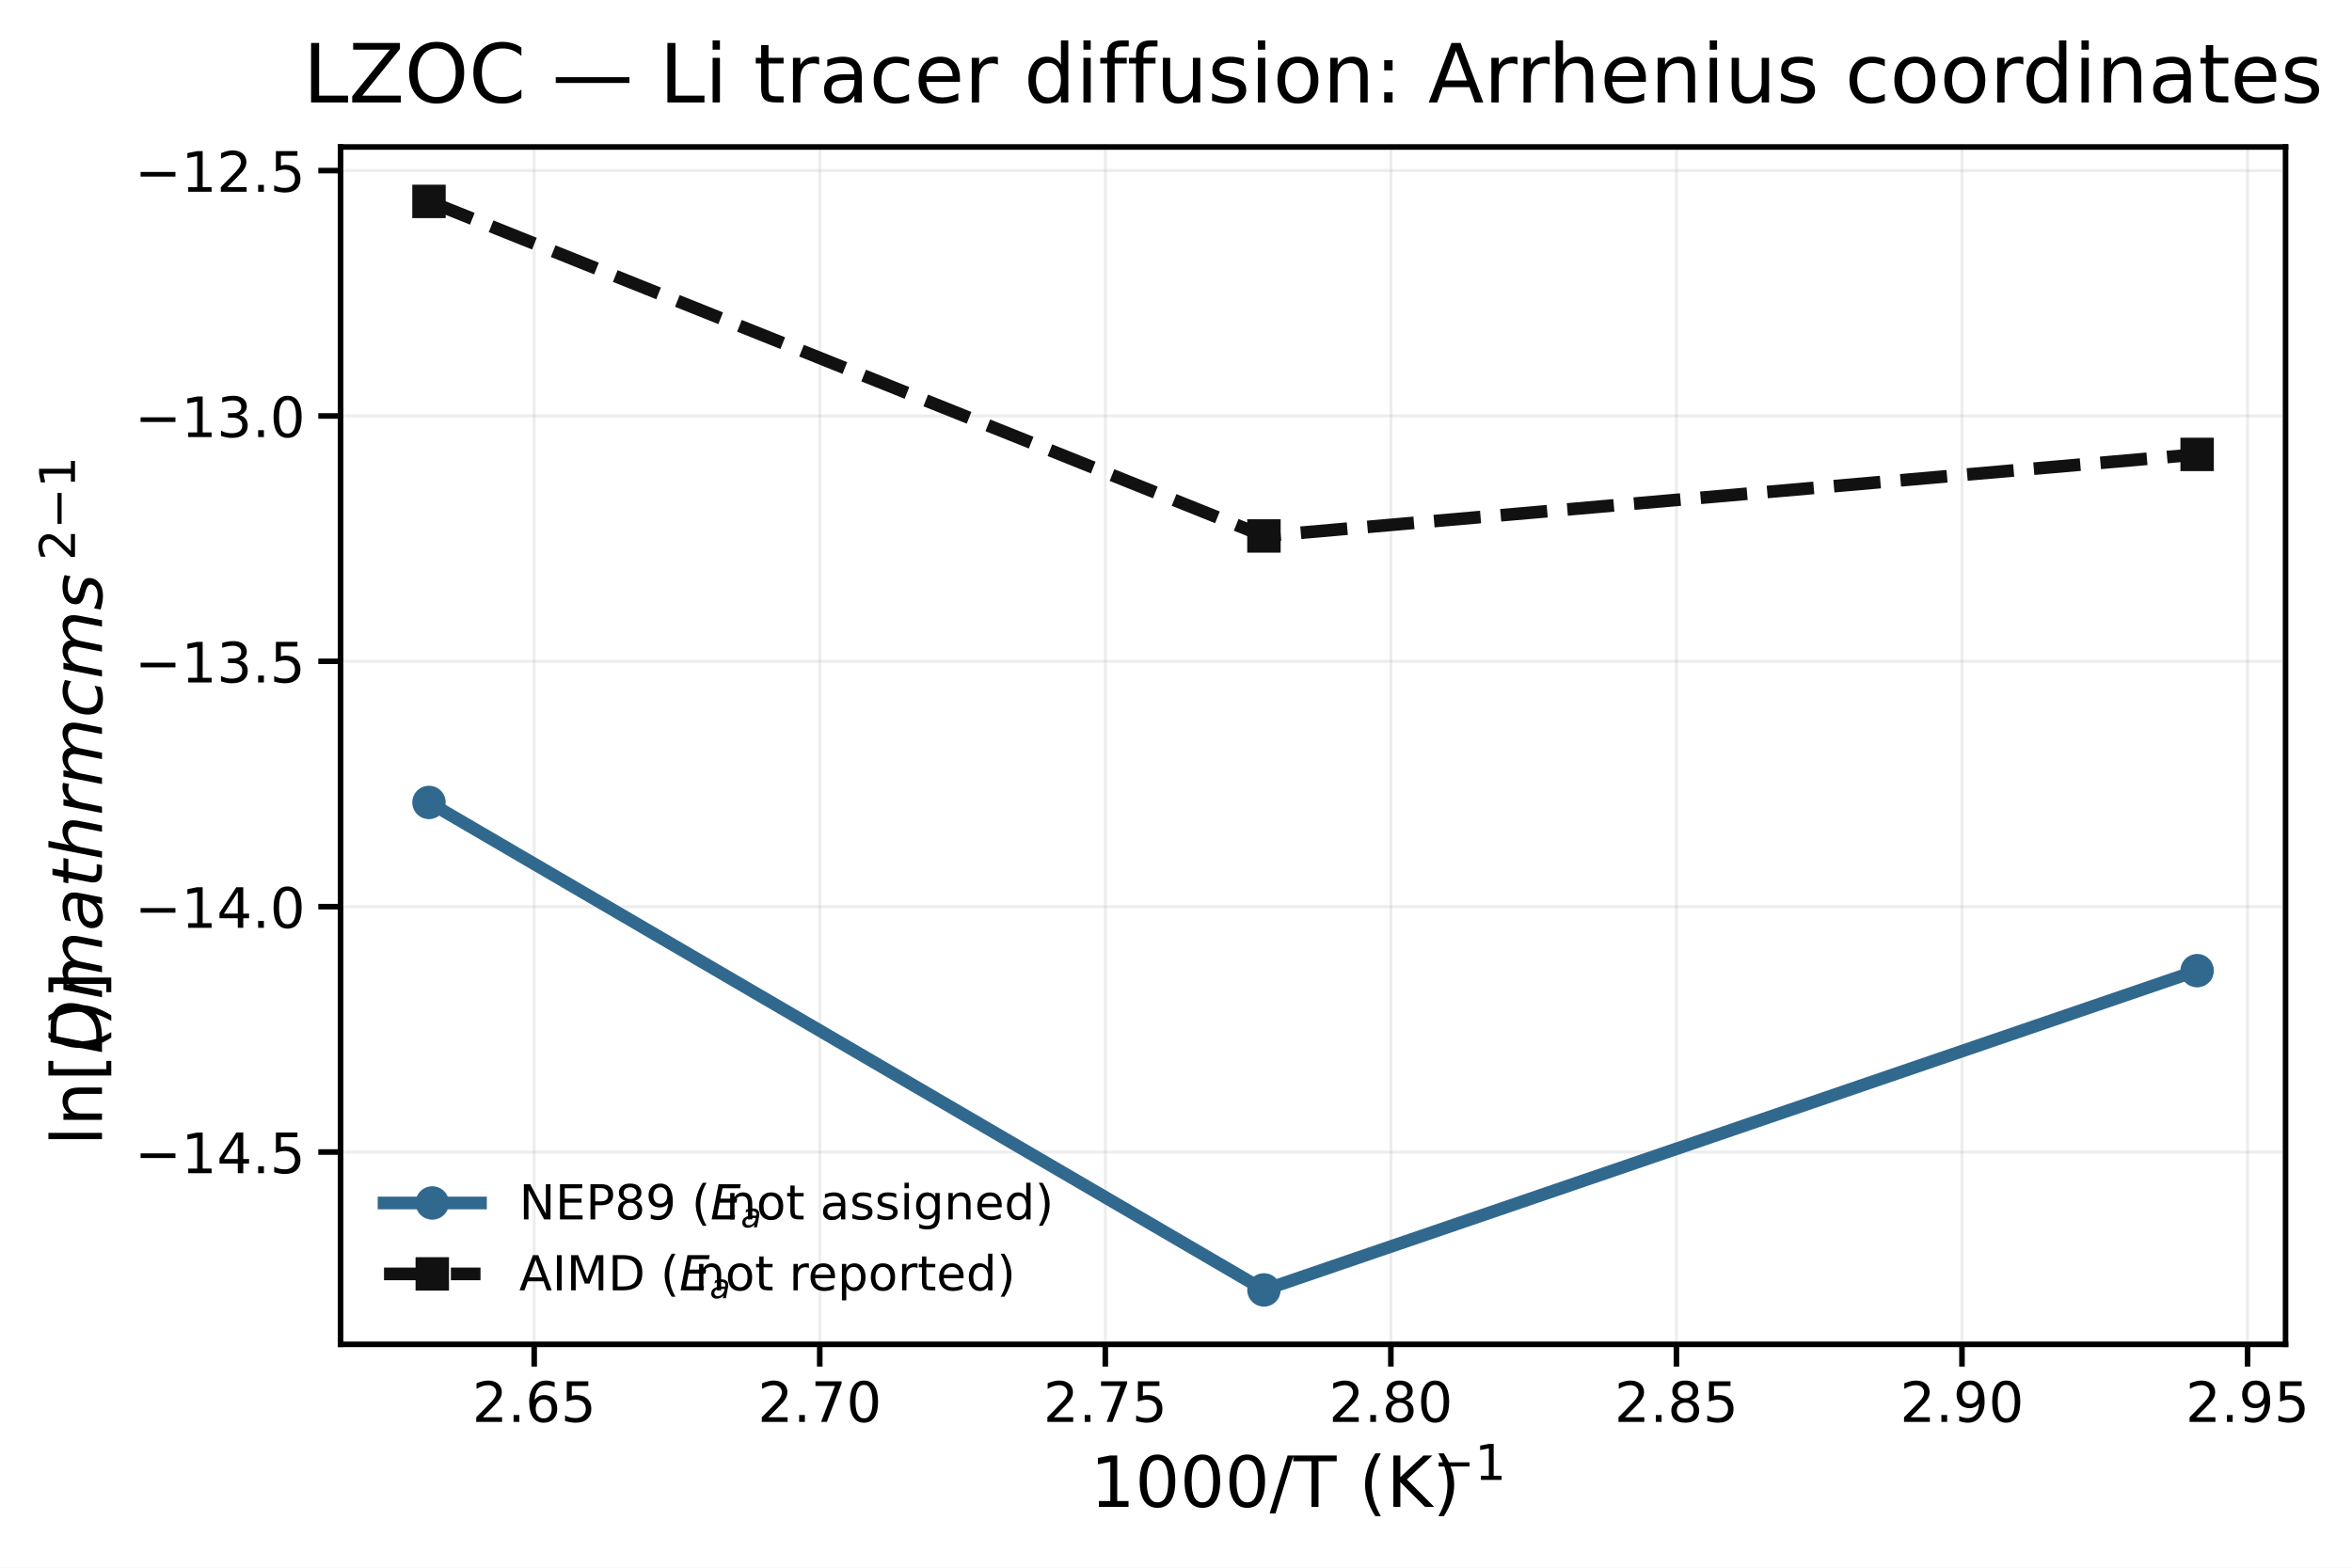
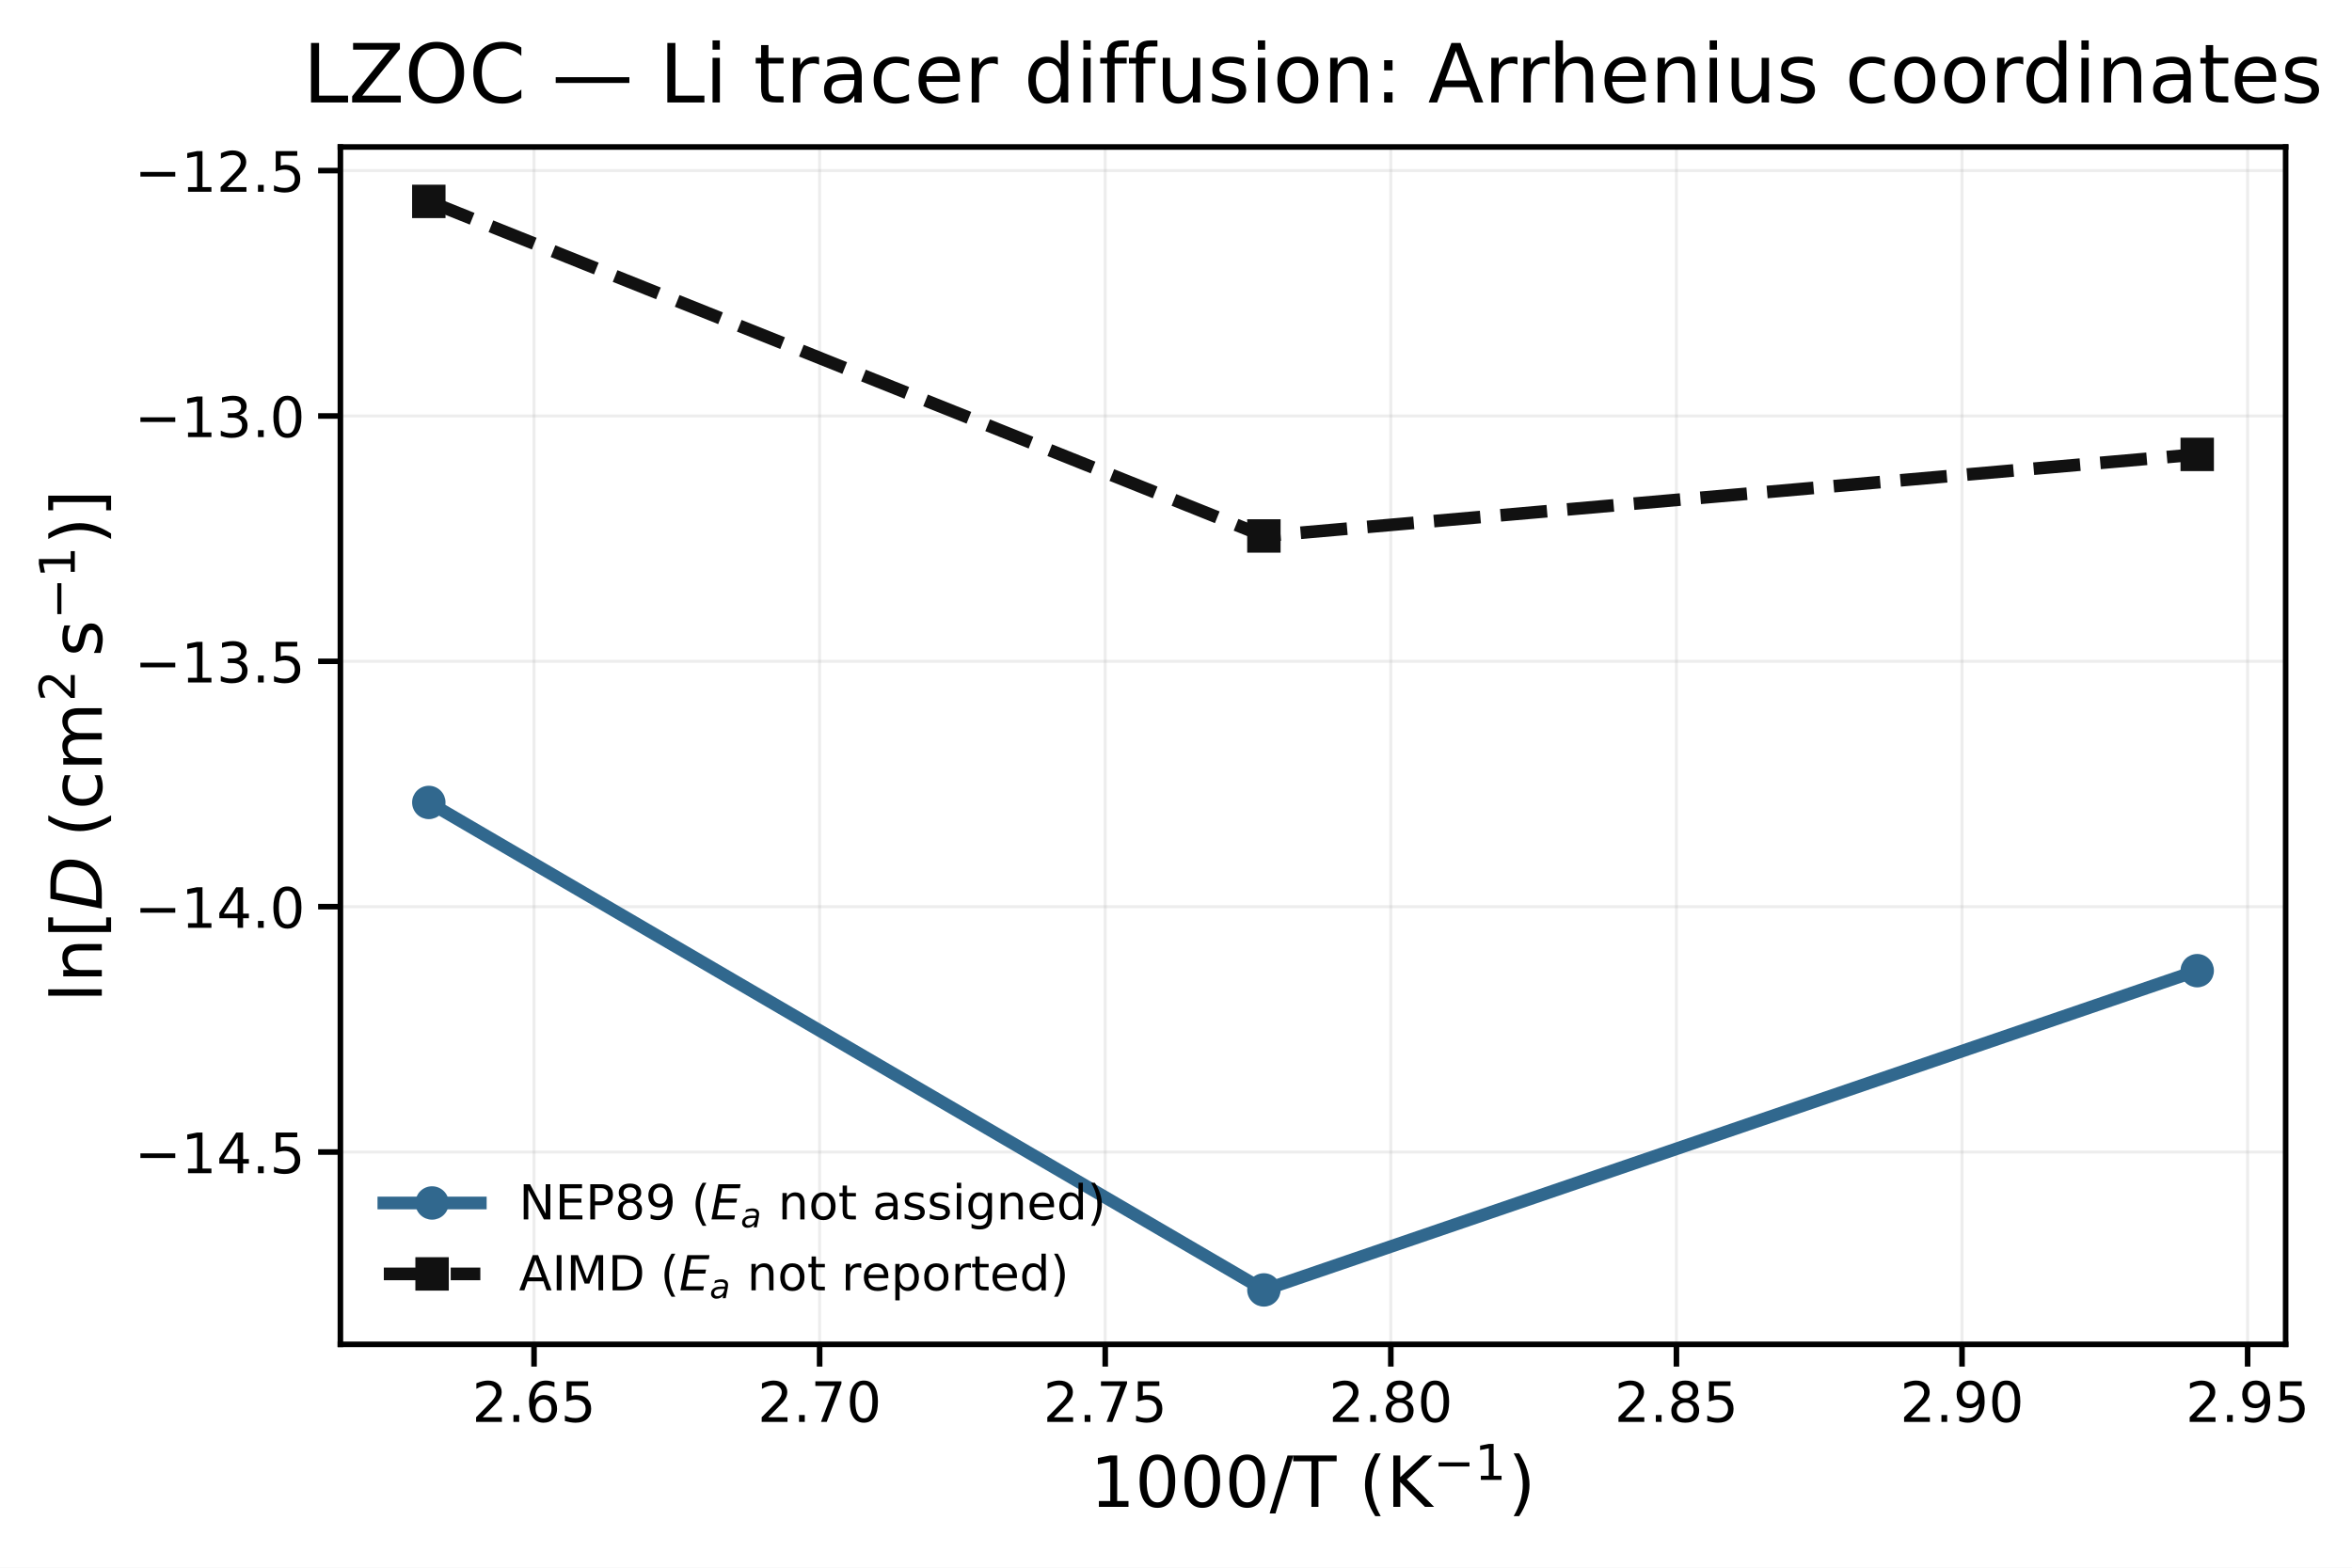
<svg xmlns="http://www.w3.org/2000/svg" xmlns:xlink="http://www.w3.org/1999/xlink" width="633.6pt" height="422.402pt" viewBox="0 0 633.6 422.402" version="1.1">
  <defs>
    <style type="text/css">*{stroke-linejoin: round; stroke-linecap: butt}</style>
  </defs>
  <g id="figure_1">
    <g id="patch_1">
      <path d="M 0 422.402 L 633.6 422.402 L 633.6 0 L 0 0 z " style="fill: #ffffff" />
    </g>
    <g id="axes_1">
      <g id="patch_2">
-         <path d="M 91.748 362.222 L 615.698 362.222 L 615.698 39.6 L 91.748 39.6 z " style="fill: #ffffff" />
+         <path d="M 91.698 362.222 L 615.723 362.222 L 615.723 39.6 L 91.698 39.6 z " style="fill: #ffffff" />
      </g>
      <g id="matplotlib.axis_1">
        <g id="xtick_1">
          <g id="line2d_1">
-             <path d="M 143.904 362.222 L 143.904 39.6 " clip-path="url(#p044f02139d)" style="fill: none; stroke: #b0b0b0; stroke-opacity: 0.23; stroke-width: 0.8; stroke-linecap: square" />
+             <path d="M 143.862 362.222 L 143.862 39.6 " clip-path="url(#pf1eef48104)" style="fill: none; stroke: #b0b0b0; stroke-opacity: 0.23; stroke-width: 0.8; stroke-linecap: square" />
          </g>
          <g id="line2d_2">
            <defs>
-               <path id="m28014210fa" d="M 0 0 L 0 6 " style="stroke: #000000; stroke-width: 1.5" />
+               <path id="m1993807a36" d="M 0 0 L 0 6 " style="stroke: #000000; stroke-width: 1.5" />
            </defs>
            <g>
-               <use xlink:href="#m28014210fa" x="143.904" y="362.222" style="stroke: #000000; stroke-width: 1.5" />
+               <use xlink:href="#m1993807a36" x="143.862" y="362.222" style="stroke: #000000; stroke-width: 1.5" />
            </g>
          </g>
          <g id="text_1">
-             <text style="font: 15px 'DejaVu Sans'; text-anchor: middle" x="143.904" y="383.12" transform="rotate(-0 143.9044 383.1201)">2.65</text>
+             <text style="font-size: 15px; font-family: 'DejaVu Sans'; text-anchor: middle" x="143.862" y="383.12" transform="rotate(-0 143.8618 383.1201)">2.65</text>
          </g>
        </g>
        <g id="xtick_2">
          <g id="line2d_3">
-             <path d="M 220.83 362.222 L 220.83 39.6 " clip-path="url(#p044f02139d)" style="fill: none; stroke: #b0b0b0; stroke-opacity: 0.23; stroke-width: 0.8; stroke-linecap: square" />
+             <path d="M 220.798 362.222 L 220.798 39.6 " clip-path="url(#pf1eef48104)" style="fill: none; stroke: #b0b0b0; stroke-opacity: 0.23; stroke-width: 0.8; stroke-linecap: square" />
          </g>
          <g id="line2d_4">
            <g>
-               <use xlink:href="#m28014210fa" x="220.83" y="362.222" style="stroke: #000000; stroke-width: 1.5" />
+               <use xlink:href="#m1993807a36" x="220.798" y="362.222" style="stroke: #000000; stroke-width: 1.5" />
            </g>
          </g>
          <g id="text_2">
-             <text style="font: 15px 'DejaVu Sans'; text-anchor: middle" x="220.83" y="383.12" transform="rotate(-0 220.8298 383.1201)">2.70</text>
+             <text style="font-size: 15px; font-family: 'DejaVu Sans'; text-anchor: middle" x="220.798" y="383.12" transform="rotate(-0 220.7982 383.1201)">2.70</text>
          </g>
        </g>
        <g id="xtick_3">
          <g id="line2d_5">
-             <path d="M 297.755 362.222 L 297.755 39.6 " clip-path="url(#p044f02139d)" style="fill: none; stroke: #b0b0b0; stroke-opacity: 0.23; stroke-width: 0.8; stroke-linecap: square" />
+             <path d="M 297.735 362.222 L 297.735 39.6 " clip-path="url(#pf1eef48104)" style="fill: none; stroke: #b0b0b0; stroke-opacity: 0.23; stroke-width: 0.8; stroke-linecap: square" />
          </g>
          <g id="line2d_6">
            <g>
-               <use xlink:href="#m28014210fa" x="297.755" y="362.222" style="stroke: #000000; stroke-width: 1.5" />
+               <use xlink:href="#m1993807a36" x="297.735" y="362.222" style="stroke: #000000; stroke-width: 1.5" />
            </g>
          </g>
          <g id="text_3">
-             <text style="font: 15px 'DejaVu Sans'; text-anchor: middle" x="297.755" y="383.12" transform="rotate(-0 297.7552 383.1201)">2.75</text>
+             <text style="font-size: 15px; font-family: 'DejaVu Sans'; text-anchor: middle" x="297.735" y="383.12" transform="rotate(-0 297.7346 383.1201)">2.75</text>
          </g>
        </g>
        <g id="xtick_4">
          <g id="line2d_7">
-             <path d="M 374.681 362.222 L 374.681 39.6 " clip-path="url(#p044f02139d)" style="fill: none; stroke: #b0b0b0; stroke-opacity: 0.23; stroke-width: 0.8; stroke-linecap: square" />
+             <path d="M 374.671 362.222 L 374.671 39.6 " clip-path="url(#pf1eef48104)" style="fill: none; stroke: #b0b0b0; stroke-opacity: 0.23; stroke-width: 0.8; stroke-linecap: square" />
          </g>
          <g id="line2d_8">
            <g>
-               <use xlink:href="#m28014210fa" x="374.681" y="362.222" style="stroke: #000000; stroke-width: 1.5" />
+               <use xlink:href="#m1993807a36" x="374.671" y="362.222" style="stroke: #000000; stroke-width: 1.5" />
            </g>
          </g>
          <g id="text_4">
-             <text style="font: 15px 'DejaVu Sans'; text-anchor: middle" x="374.681" y="383.12" transform="rotate(-0 374.6806 383.1201)">2.80</text>
+             <text style="font-size: 15px; font-family: 'DejaVu Sans'; text-anchor: middle" x="374.671" y="383.12" transform="rotate(-0 374.6711 383.1201)">2.80</text>
          </g>
        </g>
        <g id="xtick_5">
          <g id="line2d_9">
-             <path d="M 451.606 362.222 L 451.606 39.6 " clip-path="url(#p044f02139d)" style="fill: none; stroke: #b0b0b0; stroke-opacity: 0.23; stroke-width: 0.8; stroke-linecap: square" />
+             <path d="M 451.607 362.222 L 451.607 39.6 " clip-path="url(#pf1eef48104)" style="fill: none; stroke: #b0b0b0; stroke-opacity: 0.23; stroke-width: 0.8; stroke-linecap: square" />
          </g>
          <g id="line2d_10">
            <g>
-               <use xlink:href="#m28014210fa" x="451.606" y="362.222" style="stroke: #000000; stroke-width: 1.5" />
+               <use xlink:href="#m1993807a36" x="451.607" y="362.222" style="stroke: #000000; stroke-width: 1.5" />
            </g>
          </g>
          <g id="text_5">
-             <text style="font: 15px 'DejaVu Sans'; text-anchor: middle" x="451.606" y="383.12" transform="rotate(-0 451.606 383.1201)">2.85</text>
+             <text style="font-size: 15px; font-family: 'DejaVu Sans'; text-anchor: middle" x="451.607" y="383.12" transform="rotate(-0 451.6075 383.1201)">2.85</text>
          </g>
        </g>
        <g id="xtick_6">
          <g id="line2d_11">
-             <path d="M 528.531 362.222 L 528.531 39.6 " clip-path="url(#p044f02139d)" style="fill: none; stroke: #b0b0b0; stroke-opacity: 0.23; stroke-width: 0.8; stroke-linecap: square" />
+             <path d="M 528.544 362.222 L 528.544 39.6 " clip-path="url(#pf1eef48104)" style="fill: none; stroke: #b0b0b0; stroke-opacity: 0.23; stroke-width: 0.8; stroke-linecap: square" />
          </g>
          <g id="line2d_12">
            <g>
-               <use xlink:href="#m28014210fa" x="528.531" y="362.222" style="stroke: #000000; stroke-width: 1.5" />
+               <use xlink:href="#m1993807a36" x="528.544" y="362.222" style="stroke: #000000; stroke-width: 1.5" />
            </g>
          </g>
          <g id="text_6">
-             <text style="font: 15px 'DejaVu Sans'; text-anchor: middle" x="528.531" y="383.12" transform="rotate(-0 528.5314 383.1201)">2.90</text>
+             <text style="font-size: 15px; font-family: 'DejaVu Sans'; text-anchor: middle" x="528.544" y="383.12" transform="rotate(-0 528.5439 383.1201)">2.90</text>
          </g>
        </g>
        <g id="xtick_7">
          <g id="line2d_13">
-             <path d="M 605.457 362.222 L 605.457 39.6 " clip-path="url(#p044f02139d)" style="fill: none; stroke: #b0b0b0; stroke-opacity: 0.23; stroke-width: 0.8; stroke-linecap: square" />
+             <path d="M 605.48 362.222 L 605.48 39.6 " clip-path="url(#pf1eef48104)" style="fill: none; stroke: #b0b0b0; stroke-opacity: 0.23; stroke-width: 0.8; stroke-linecap: square" />
          </g>
          <g id="line2d_14">
            <g>
-               <use xlink:href="#m28014210fa" x="605.457" y="362.222" style="stroke: #000000; stroke-width: 1.5" />
+               <use xlink:href="#m1993807a36" x="605.48" y="362.222" style="stroke: #000000; stroke-width: 1.5" />
            </g>
          </g>
          <g id="text_7">
-             <text style="font: 15px 'DejaVu Sans'; text-anchor: middle" x="605.457" y="383.12" transform="rotate(-0 605.4568 383.1201)">2.95</text>
+             <text style="font-size: 15px; font-family: 'DejaVu Sans'; text-anchor: middle" x="605.48" y="383.12" transform="rotate(-0 605.4803 383.1201)">2.95</text>
          </g>
        </g>
        <g id="text_8">
-           <g transform="translate(293.6825 406.0482)">
+           <g transform="translate(293.6701 406.0482)">
            <text>
-               <tspan style="font: 19px 'DejaVu Sans'" x="0 12.088 24.177 36.265 48.354 54.755 66.361 72.4 79.813 112.58" y="-0.036">1000/T (K)</tspan>
-               <tspan style="font: 13.3px 'DejaVu Sans'" x="92.454 103.598" y="-7.309">−1</tspan>
+               <tspan x="0" y="-0.036" style="font-size: 19px; font-family: 'DejaVu Sans'">1</tspan>
+               <tspan x="12.088" y="-0.036" style="font-size: 19px; font-family: 'DejaVu Sans'">0</tspan>
+               <tspan x="24.177" y="-0.036" style="font-size: 19px; font-family: 'DejaVu Sans'">0</tspan>
+               <tspan x="36.265" y="-0.036" style="font-size: 19px; font-family: 'DejaVu Sans'">0</tspan>
+               <tspan x="48.354" y="-0.036" style="font-size: 19px; font-family: 'DejaVu Sans'">/</tspan>
+               <tspan x="54.755" y="-0.036" style="font-size: 19px; font-family: 'DejaVu Sans'">T</tspan>
+               <tspan x="66.361" y="-0.036" style="font-size: 19px; font-family: 'DejaVu Sans'"> </tspan>
+               <tspan x="72.4" y="-0.036" style="font-size: 19px; font-family: 'DejaVu Sans'">(</tspan>
+               <tspan x="79.813" y="-0.036" style="font-size: 19px; font-family: 'DejaVu Sans'">K</tspan>
+               <tspan x="112.58" y="-0.036" style="font-size: 19px; font-family: 'DejaVu Sans'">)</tspan>
+               <tspan x="92.454" y="-7.309" style="font-size: 13.3px; font-family: 'DejaVu Sans'">−</tspan>
+               <tspan x="103.598" y="-7.309" style="font-size: 13.3px; font-family: 'DejaVu Sans'">1</tspan>
            </text>
          </g>
        </g>
      </g>
      <g id="matplotlib.axis_2">
        <g id="ytick_1">
          <g id="line2d_15">
-             <path d="M 91.748 310.405 L 615.698 310.405 " clip-path="url(#p044f02139d)" style="fill: none; stroke: #b0b0b0; stroke-opacity: 0.23; stroke-width: 0.8; stroke-linecap: square" />
+             <path d="M 91.698 310.405 L 615.723 310.405 " clip-path="url(#pf1eef48104)" style="fill: none; stroke: #b0b0b0; stroke-opacity: 0.23; stroke-width: 0.8; stroke-linecap: square" />
          </g>
          <g id="line2d_16">
            <defs>
-               <path id="m80b3c95f38" d="M 0 0 L -6 0 " style="stroke: #000000; stroke-width: 1.5" />
+               <path id="md66934741f" d="M 0 0 L -6 0 " style="stroke: #000000; stroke-width: 1.5" />
            </defs>
            <g>
-               <use xlink:href="#m80b3c95f38" x="91.748" y="310.405" style="stroke: #000000; stroke-width: 1.5" />
+               <use xlink:href="#md66934741f" x="91.698" y="310.405" style="stroke: #000000; stroke-width: 1.5" />
            </g>
          </g>
          <g id="text_9">
-             <text style="font: 15px 'DejaVu Sans'; text-anchor: end" x="82.248" y="316.104" transform="rotate(-0 82.2475 316.1035)">−14.5</text>
+             <text style="font-size: 15px; font-family: 'DejaVu Sans'; text-anchor: end" x="82.198" y="316.104" transform="rotate(-0 82.1975 316.1035)">−14.5</text>
          </g>
        </g>
        <g id="ytick_2">
          <g id="line2d_17">
-             <path d="M 91.748 244.296 L 615.698 244.296 " clip-path="url(#p044f02139d)" style="fill: none; stroke: #b0b0b0; stroke-opacity: 0.23; stroke-width: 0.8; stroke-linecap: square" />
+             <path d="M 91.698 244.296 L 615.723 244.296 " clip-path="url(#pf1eef48104)" style="fill: none; stroke: #b0b0b0; stroke-opacity: 0.23; stroke-width: 0.8; stroke-linecap: square" />
          </g>
          <g id="line2d_18">
            <g>
-               <use xlink:href="#m80b3c95f38" x="91.748" y="244.296" style="stroke: #000000; stroke-width: 1.5" />
+               <use xlink:href="#md66934741f" x="91.698" y="244.296" style="stroke: #000000; stroke-width: 1.5" />
            </g>
          </g>
          <g id="text_10">
-             <text style="font: 15px 'DejaVu Sans'; text-anchor: end" x="82.248" y="249.994" transform="rotate(-0 82.2475 249.9944)">−14.0</text>
+             <text style="font-size: 15px; font-family: 'DejaVu Sans'; text-anchor: end" x="82.198" y="249.994" transform="rotate(-0 82.1975 249.9944)">−14.0</text>
          </g>
        </g>
        <g id="ytick_3">
          <g id="line2d_19">
-             <path d="M 91.748 178.186 L 615.698 178.186 " clip-path="url(#p044f02139d)" style="fill: none; stroke: #b0b0b0; stroke-opacity: 0.23; stroke-width: 0.8; stroke-linecap: square" />
+             <path d="M 91.698 178.186 L 615.723 178.186 " clip-path="url(#pf1eef48104)" style="fill: none; stroke: #b0b0b0; stroke-opacity: 0.23; stroke-width: 0.8; stroke-linecap: square" />
          </g>
          <g id="line2d_20">
            <g>
-               <use xlink:href="#m80b3c95f38" x="91.748" y="178.186" style="stroke: #000000; stroke-width: 1.5" />
+               <use xlink:href="#md66934741f" x="91.698" y="178.186" style="stroke: #000000; stroke-width: 1.5" />
            </g>
          </g>
          <g id="text_11">
-             <text style="font: 15px 'DejaVu Sans'; text-anchor: end" x="82.248" y="183.885" transform="rotate(-0 82.2475 183.8853)">−13.5</text>
+             <text style="font-size: 15px; font-family: 'DejaVu Sans'; text-anchor: end" x="82.198" y="183.885" transform="rotate(-0 82.1975 183.8853)">−13.5</text>
          </g>
        </g>
        <g id="ytick_4">
          <g id="line2d_21">
-             <path d="M 91.748 112.077 L 615.698 112.077 " clip-path="url(#p044f02139d)" style="fill: none; stroke: #b0b0b0; stroke-opacity: 0.23; stroke-width: 0.8; stroke-linecap: square" />
+             <path d="M 91.698 112.077 L 615.723 112.077 " clip-path="url(#pf1eef48104)" style="fill: none; stroke: #b0b0b0; stroke-opacity: 0.23; stroke-width: 0.8; stroke-linecap: square" />
          </g>
          <g id="line2d_22">
            <g>
-               <use xlink:href="#m80b3c95f38" x="91.748" y="112.077" style="stroke: #000000; stroke-width: 1.5" />
+               <use xlink:href="#md66934741f" x="91.698" y="112.077" style="stroke: #000000; stroke-width: 1.5" />
            </g>
          </g>
          <g id="text_12">
-             <text style="font: 15px 'DejaVu Sans'; text-anchor: end" x="82.248" y="117.776" transform="rotate(-0 82.2475 117.7762)">−13.0</text>
+             <text style="font-size: 15px; font-family: 'DejaVu Sans'; text-anchor: end" x="82.198" y="117.776" transform="rotate(-0 82.1975 117.7762)">−13.0</text>
          </g>
        </g>
        <g id="ytick_5">
          <g id="line2d_23">
-             <path d="M 91.748 45.968 L 615.698 45.968 " clip-path="url(#p044f02139d)" style="fill: none; stroke: #b0b0b0; stroke-opacity: 0.23; stroke-width: 0.8; stroke-linecap: square" />
+             <path d="M 91.698 45.968 L 615.723 45.968 " clip-path="url(#pf1eef48104)" style="fill: none; stroke: #b0b0b0; stroke-opacity: 0.23; stroke-width: 0.8; stroke-linecap: square" />
          </g>
          <g id="line2d_24">
            <g>
-               <use xlink:href="#m80b3c95f38" x="91.748" y="45.968" style="stroke: #000000; stroke-width: 1.5" />
+               <use xlink:href="#md66934741f" x="91.698" y="45.968" style="stroke: #000000; stroke-width: 1.5" />
            </g>
          </g>
          <g id="text_13">
-             <text style="font: 15px 'DejaVu Sans'; text-anchor: end" x="82.248" y="51.667" transform="rotate(-0 82.2475 51.66711)">−12.5</text>
+             <text style="font-size: 15px; font-family: 'DejaVu Sans'; text-anchor: end" x="82.198" y="51.667" transform="rotate(-0 82.1975 51.66711)">−12.5</text>
          </g>
        </g>
        <g id="text_14">
-           <g transform="translate(28.32812 308.7362) rotate(-90)">
+           <g transform="translate(28.27812 270.0712) rotate(-90)">
            <text>
-               <tspan style="font: 19px 'DejaVu Sans'" x="0 5.279 17.321 44.505 200.693 208.105" y="-0.85">ln[()]</tspan>
-               <tspan style="font: oblique 19px 'DejaVu Sans'" x="24.733 51.918 70.426 82.069 89.519 101.561 109.372 127.88 138.327 169.785" y="-0.85">Dmathrmcms</tspan>
-               <tspan style="font: 13.3px 'DejaVu Sans'" x="157.719 180.567 191.711" y="-8.123">2−1</tspan>
+               <tspan x="0" y="-0.85" style="font-size: 19px; font-family: 'DejaVu Sans'">l</tspan>
+               <tspan x="5.279" y="-0.85" style="font-size: 19px; font-family: 'DejaVu Sans'">n</tspan>
+               <tspan x="17.321" y="-0.85" style="font-size: 19px; font-family: 'DejaVu Sans'">[</tspan>
+               <tspan x="44.505" y="-0.85" style="font-size: 19px; font-family: 'DejaVu Sans'">(</tspan>
+               <tspan x="51.918" y="-0.85" style="font-size: 19px; font-family: 'DejaVu Sans'">c</tspan>
+               <tspan x="62.364" y="-0.85" style="font-size: 19px; font-family: 'DejaVu Sans'">m</tspan>
+               <tspan x="93.12" y="-0.85" style="font-size: 19px; font-family: 'DejaVu Sans'">s</tspan>
+               <tspan x="123.326" y="-0.85" style="font-size: 19px; font-family: 'DejaVu Sans'">)</tspan>
+               <tspan x="130.739" y="-0.85" style="font-size: 19px; font-family: 'DejaVu Sans'">]</tspan>
+               <tspan x="24.733" y="-0.85" style="font-style: oblique; font-size: 19px; font-family: 'DejaVu Sans'">D</tspan>
+               <tspan x="81.054" y="-8.123" style="font-size: 13.3px; font-family: 'DejaVu Sans'">2</tspan>
+               <tspan x="103.201" y="-8.123" style="font-size: 13.3px; font-family: 'DejaVu Sans'">−</tspan>
+               <tspan x="114.345" y="-8.123" style="font-size: 13.3px; font-family: 'DejaVu Sans'">1</tspan>
            </text>
          </g>
        </g>
      </g>
      <g id="line2d_25">
-         <path d="M 115.563 216.213 L 340.491 347.558 L 591.882 261.54 " clip-path="url(#p044f02139d)" style="fill: none; stroke: #31688e; stroke-width: 3.4; stroke-linecap: square" />
+         <path d="M 115.517 216.213 L 340.477 347.558 L 591.903 261.54 " clip-path="url(#pf1eef48104)" style="fill: none; stroke: #31688e; stroke-width: 3.4; stroke-linecap: square" />
        <defs>
-           <path id="m413c8299f8" d="M 0 4 C 1.061 4 2.078 3.579 2.828 2.828 C 3.579 2.078 4 1.061 4 0 C 4 -1.061 3.579 -2.078 2.828 -2.828 C 2.078 -3.579 1.061 -4 0 -4 C -1.061 -4 -2.078 -3.579 -2.828 -2.828 C -3.579 -2.078 -4 -1.061 -4 0 C -4 1.061 -3.579 2.078 -2.828 2.828 C -2.078 3.579 -1.061 4 0 4 z " style="stroke: #31688e" />
+           <path id="mc1043054bb" d="M 0 4 C 1.061 4 2.078 3.579 2.828 2.828 C 3.579 2.078 4 1.061 4 0 C 4 -1.061 3.579 -2.078 2.828 -2.828 C 2.078 -3.579 1.061 -4 0 -4 C -1.061 -4 -2.078 -3.579 -2.828 -2.828 C -3.579 -2.078 -4 -1.061 -4 0 C -4 1.061 -3.579 2.078 -2.828 2.828 C -2.078 3.579 -1.061 4 0 4 z " style="stroke: #31688e" />
        </defs>
-         <g clip-path="url(#p044f02139d)">
-           <use xlink:href="#m413c8299f8" x="115.563" y="216.213" style="fill: #31688e; stroke: #31688e" />
-           <use xlink:href="#m413c8299f8" x="340.491" y="347.558" style="fill: #31688e; stroke: #31688e" />
-           <use xlink:href="#m413c8299f8" x="591.882" y="261.54" style="fill: #31688e; stroke: #31688e" />
+         <g clip-path="url(#pf1eef48104)">
+           <use xlink:href="#mc1043054bb" x="115.517" y="216.213" style="fill: #31688e; stroke: #31688e" />
+           <use xlink:href="#mc1043054bb" x="340.477" y="347.558" style="fill: #31688e; stroke: #31688e" />
+           <use xlink:href="#mc1043054bb" x="591.903" y="261.54" style="fill: #31688e; stroke: #31688e" />
        </g>
      </g>
      <g id="line2d_26">
-         <path d="M 115.563 54.265 L 340.491 144.409 L 591.882 122.436 " clip-path="url(#p044f02139d)" style="fill: none; stroke-dasharray: 12.58,5.44; stroke-dashoffset: 0; stroke: #111111; stroke-width: 3.4" />
+         <path d="M 115.517 54.265 L 340.477 144.409 L 591.903 122.436 " clip-path="url(#pf1eef48104)" style="fill: none; stroke-dasharray: 12.58,5.44; stroke-dashoffset: 0; stroke: #111111; stroke-width: 3.4" />
        <defs>
-           <path id="mb5e4dc199a" d="M -4 4 L 4 4 L 4 -4 L -4 -4 z " style="stroke: #111111; stroke-linejoin: miter" />
+           <path id="mb8fa3b00a4" d="M -4 4 L 4 4 L 4 -4 L -4 -4 z " style="stroke: #111111; stroke-linejoin: miter" />
        </defs>
-         <g clip-path="url(#p044f02139d)">
-           <use xlink:href="#mb5e4dc199a" x="115.563" y="54.265" style="fill: #111111; stroke: #111111; stroke-linejoin: miter" />
-           <use xlink:href="#mb5e4dc199a" x="340.491" y="144.409" style="fill: #111111; stroke: #111111; stroke-linejoin: miter" />
-           <use xlink:href="#mb5e4dc199a" x="591.882" y="122.436" style="fill: #111111; stroke: #111111; stroke-linejoin: miter" />
+         <g clip-path="url(#pf1eef48104)">
+           <use xlink:href="#mb8fa3b00a4" x="115.517" y="54.265" style="fill: #111111; stroke: #111111; stroke-linejoin: miter" />
+           <use xlink:href="#mb8fa3b00a4" x="340.477" y="144.409" style="fill: #111111; stroke: #111111; stroke-linejoin: miter" />
+           <use xlink:href="#mb8fa3b00a4" x="591.903" y="122.436" style="fill: #111111; stroke: #111111; stroke-linejoin: miter" />
        </g>
      </g>
      <g id="patch_3">
-         <path d="M 91.748 362.222 L 91.748 39.6 " style="fill: none; stroke: #000000; stroke-width: 1.5; stroke-linejoin: miter; stroke-linecap: square" />
+         <path d="M 91.698 362.222 L 91.698 39.6 " style="fill: none; stroke: #000000; stroke-width: 1.5; stroke-linejoin: miter; stroke-linecap: square" />
      </g>
      <g id="patch_4">
-         <path d="M 615.698 362.222 L 615.698 39.6 " style="fill: none; stroke: #000000; stroke-width: 1.5; stroke-linejoin: miter; stroke-linecap: square" />
+         <path d="M 615.723 362.222 L 615.723 39.6 " style="fill: none; stroke: #000000; stroke-width: 1.5; stroke-linejoin: miter; stroke-linecap: square" />
      </g>
      <g id="patch_5">
-         <path d="M 91.748 362.222 L 615.698 362.222 " style="fill: none; stroke: #000000; stroke-width: 1.5; stroke-linejoin: miter; stroke-linecap: square" />
+         <path d="M 91.698 362.222 L 615.723 362.222 " style="fill: none; stroke: #000000; stroke-width: 1.5; stroke-linejoin: miter; stroke-linecap: square" />
      </g>
      <g id="patch_6">
-         <path d="M 91.748 39.6 L 615.698 39.6 " style="fill: none; stroke: #000000; stroke-width: 1.5; stroke-linejoin: miter; stroke-linecap: square" />
+         <path d="M 91.698 39.6 L 615.723 39.6 " style="fill: none; stroke: #000000; stroke-width: 1.5; stroke-linejoin: miter; stroke-linecap: square" />
      </g>
      <g id="text_15">
-         <text style="font: 22px 'DejaVu Sans'; text-anchor: middle" x="353.723" y="27.6" transform="rotate(-0 353.7226 27.6)">LZOC — Li tracer diffusion: Arrhenius coordinates</text>
+         <text style="font-size: 22px; font-family: 'DejaVu Sans'; text-anchor: middle" x="353.71" y="27.6" transform="rotate(-0 353.7101 27.6)">LZOC — Li tracer diffusion: Arrhenius coordinates</text>
      </g>
      <g id="legend_1">
        <g id="line2d_27">
-           <path d="M 103.448 324.132 L 116.448 324.132 L 129.447 324.132 " style="fill: none; stroke: #31688e; stroke-width: 3.4; stroke-linecap: square" />
+           <path d="M 103.397 324.132 L 116.397 324.132 L 129.398 324.132 " style="fill: none; stroke: #31688e; stroke-width: 3.4; stroke-linecap: square" />
          <g>
-             <use xlink:href="#m413c8299f8" x="116.448" y="324.132" style="fill: #31688e; stroke: #31688e" />
+             <use xlink:href="#mc1043054bb" x="116.397" y="324.132" style="fill: #31688e; stroke: #31688e" />
          </g>
        </g>
        <g id="text_16">
-           <g transform="translate(139.8475 328.6824)">
+           <g transform="translate(139.7975 328.6824)">
            <text>
-               <tspan style="font: 13px 'DejaVu Sans'" x="0 9.725 17.938 25.778 34.049 42.32 46.452 65.67 69.802 78.041 85.995 91.092 95.224 103.191 109.964 116.737 120.348 128.6 136.84 144.838 153.09" y="-0.125">NEP89 ( not assigned)</tspan>
-               <tspan style="font: oblique 13px 'DejaVu Sans'" x="51.524" y="-0.125">E</tspan>
-               <tspan style="font: oblique 9.1px 'DejaVu Sans'" x="59.738" y="2.008">a</tspan>
+               <tspan x="0" y="-0.125" style="font-size: 13px; font-family: 'DejaVu Sans'">N</tspan>
+               <tspan x="9.725" y="-0.125" style="font-size: 13px; font-family: 'DejaVu Sans'">E</tspan>
+               <tspan x="17.938" y="-0.125" style="font-size: 13px; font-family: 'DejaVu Sans'">P</tspan>
+               <tspan x="25.778" y="-0.125" style="font-size: 13px; font-family: 'DejaVu Sans'">8</tspan>
+               <tspan x="34.049" y="-0.125" style="font-size: 13px; font-family: 'DejaVu Sans'">9</tspan>
+               <tspan x="42.32" y="-0.125" style="font-size: 13px; font-family: 'DejaVu Sans'"> </tspan>
+               <tspan x="46.452" y="-0.125" style="font-size: 13px; font-family: 'DejaVu Sans'">(</tspan>
+               <tspan x="65.67" y="-0.125" style="font-size: 13px; font-family: 'DejaVu Sans'"> </tspan>
+               <tspan x="69.802" y="-0.125" style="font-size: 13px; font-family: 'DejaVu Sans'">n</tspan>
+               <tspan x="78.041" y="-0.125" style="font-size: 13px; font-family: 'DejaVu Sans'">o</tspan>
+               <tspan x="85.995" y="-0.125" style="font-size: 13px; font-family: 'DejaVu Sans'">t</tspan>
+               <tspan x="91.092" y="-0.125" style="font-size: 13px; font-family: 'DejaVu Sans'"> </tspan>
+               <tspan x="95.224" y="-0.125" style="font-size: 13px; font-family: 'DejaVu Sans'">a</tspan>
+               <tspan x="103.191" y="-0.125" style="font-size: 13px; font-family: 'DejaVu Sans'">s</tspan>
+               <tspan x="109.964" y="-0.125" style="font-size: 13px; font-family: 'DejaVu Sans'">s</tspan>
+               <tspan x="116.737" y="-0.125" style="font-size: 13px; font-family: 'DejaVu Sans'">i</tspan>
+               <tspan x="120.348" y="-0.125" style="font-size: 13px; font-family: 'DejaVu Sans'">g</tspan>
+               <tspan x="128.6" y="-0.125" style="font-size: 13px; font-family: 'DejaVu Sans'">n</tspan>
+               <tspan x="136.84" y="-0.125" style="font-size: 13px; font-family: 'DejaVu Sans'">e</tspan>
+               <tspan x="144.838" y="-0.125" style="font-size: 13px; font-family: 'DejaVu Sans'">d</tspan>
+               <tspan x="153.09" y="-0.125" style="font-size: 13px; font-family: 'DejaVu Sans'">)</tspan>
+               <tspan x="51.524" y="-0.125" style="font-style: oblique; font-size: 13px; font-family: 'DejaVu Sans'">E</tspan>
+               <tspan x="59.738" y="2.008" style="font-style: oblique; font-size: 9.1px; font-family: 'DejaVu Sans'">a</tspan>
            </text>
          </g>
        </g>
        <g id="line2d_28">
-           <path d="M 103.448 343.242 L 116.448 343.242 L 129.447 343.242 " style="fill: none; stroke-dasharray: 12.58,5.44; stroke-dashoffset: 0; stroke: #111111; stroke-width: 3.4" />
+           <path d="M 103.397 343.242 L 116.397 343.242 L 129.398 343.242 " style="fill: none; stroke-dasharray: 12.58,5.44; stroke-dashoffset: 0; stroke: #111111; stroke-width: 3.4" />
          <g>
-             <use xlink:href="#mb5e4dc199a" x="116.448" y="343.242" style="fill: #111111; stroke: #111111; stroke-linejoin: miter" />
+             <use xlink:href="#mb8fa3b00a4" x="116.397" y="343.242" style="fill: #111111; stroke: #111111; stroke-linejoin: miter" />
          </g>
        </g>
        <g id="text_17">
-           <g transform="translate(139.8475 347.7924)">
+           <g transform="translate(139.7975 347.7924)">
            <text>
-               <tspan style="font: 13px 'DejaVu Sans'" x="0 8.893 12.727 23.943 33.954 38.086 57.303 61.436 69.675 77.629 82.726 86.858 92.203 100.201 108.453 116.406 121.751 126.848 134.846 143.098" y="-0.125">AIMD ( not reported)</tspan>
-               <tspan style="font: oblique 13px 'DejaVu Sans'" x="43.158" y="-0.125">E</tspan>
-               <tspan style="font: oblique 9.1px 'DejaVu Sans'" x="51.372" y="2.008">a</tspan>
+               <tspan x="0" y="-0.125" style="font-size: 13px; font-family: 'DejaVu Sans'">A</tspan>
+               <tspan x="8.893" y="-0.125" style="font-size: 13px; font-family: 'DejaVu Sans'">I</tspan>
+               <tspan x="12.727" y="-0.125" style="font-size: 13px; font-family: 'DejaVu Sans'">M</tspan>
+               <tspan x="23.943" y="-0.125" style="font-size: 13px; font-family: 'DejaVu Sans'">D</tspan>
+               <tspan x="33.954" y="-0.125" style="font-size: 13px; font-family: 'DejaVu Sans'"> </tspan>
+               <tspan x="38.086" y="-0.125" style="font-size: 13px; font-family: 'DejaVu Sans'">(</tspan>
+               <tspan x="57.303" y="-0.125" style="font-size: 13px; font-family: 'DejaVu Sans'"> </tspan>
+               <tspan x="61.436" y="-0.125" style="font-size: 13px; font-family: 'DejaVu Sans'">n</tspan>
+               <tspan x="69.675" y="-0.125" style="font-size: 13px; font-family: 'DejaVu Sans'">o</tspan>
+               <tspan x="77.629" y="-0.125" style="font-size: 13px; font-family: 'DejaVu Sans'">t</tspan>
+               <tspan x="82.726" y="-0.125" style="font-size: 13px; font-family: 'DejaVu Sans'"> </tspan>
+               <tspan x="86.858" y="-0.125" style="font-size: 13px; font-family: 'DejaVu Sans'">r</tspan>
+               <tspan x="92.203" y="-0.125" style="font-size: 13px; font-family: 'DejaVu Sans'">e</tspan>
+               <tspan x="100.201" y="-0.125" style="font-size: 13px; font-family: 'DejaVu Sans'">p</tspan>
+               <tspan x="108.453" y="-0.125" style="font-size: 13px; font-family: 'DejaVu Sans'">o</tspan>
+               <tspan x="116.406" y="-0.125" style="font-size: 13px; font-family: 'DejaVu Sans'">r</tspan>
+               <tspan x="121.751" y="-0.125" style="font-size: 13px; font-family: 'DejaVu Sans'">t</tspan>
+               <tspan x="126.848" y="-0.125" style="font-size: 13px; font-family: 'DejaVu Sans'">e</tspan>
+               <tspan x="134.846" y="-0.125" style="font-size: 13px; font-family: 'DejaVu Sans'">d</tspan>
+               <tspan x="143.098" y="-0.125" style="font-size: 13px; font-family: 'DejaVu Sans'">)</tspan>
+               <tspan x="43.158" y="-0.125" style="font-style: oblique; font-size: 13px; font-family: 'DejaVu Sans'">E</tspan>
+               <tspan x="51.372" y="2.008" style="font-style: oblique; font-size: 9.1px; font-family: 'DejaVu Sans'">a</tspan>
            </text>
          </g>
        </g>
      </g>
    </g>
  </g>
  <defs>
-     <clipPath id="p044f02139d">
-       <rect x="91.748" y="39.6" width="523.95" height="322.622" />
+     <clipPath id="pf1eef48104">
+       <rect x="91.698" y="39.6" width="524.025" height="322.622" />
    </clipPath>
  </defs>
</svg>
